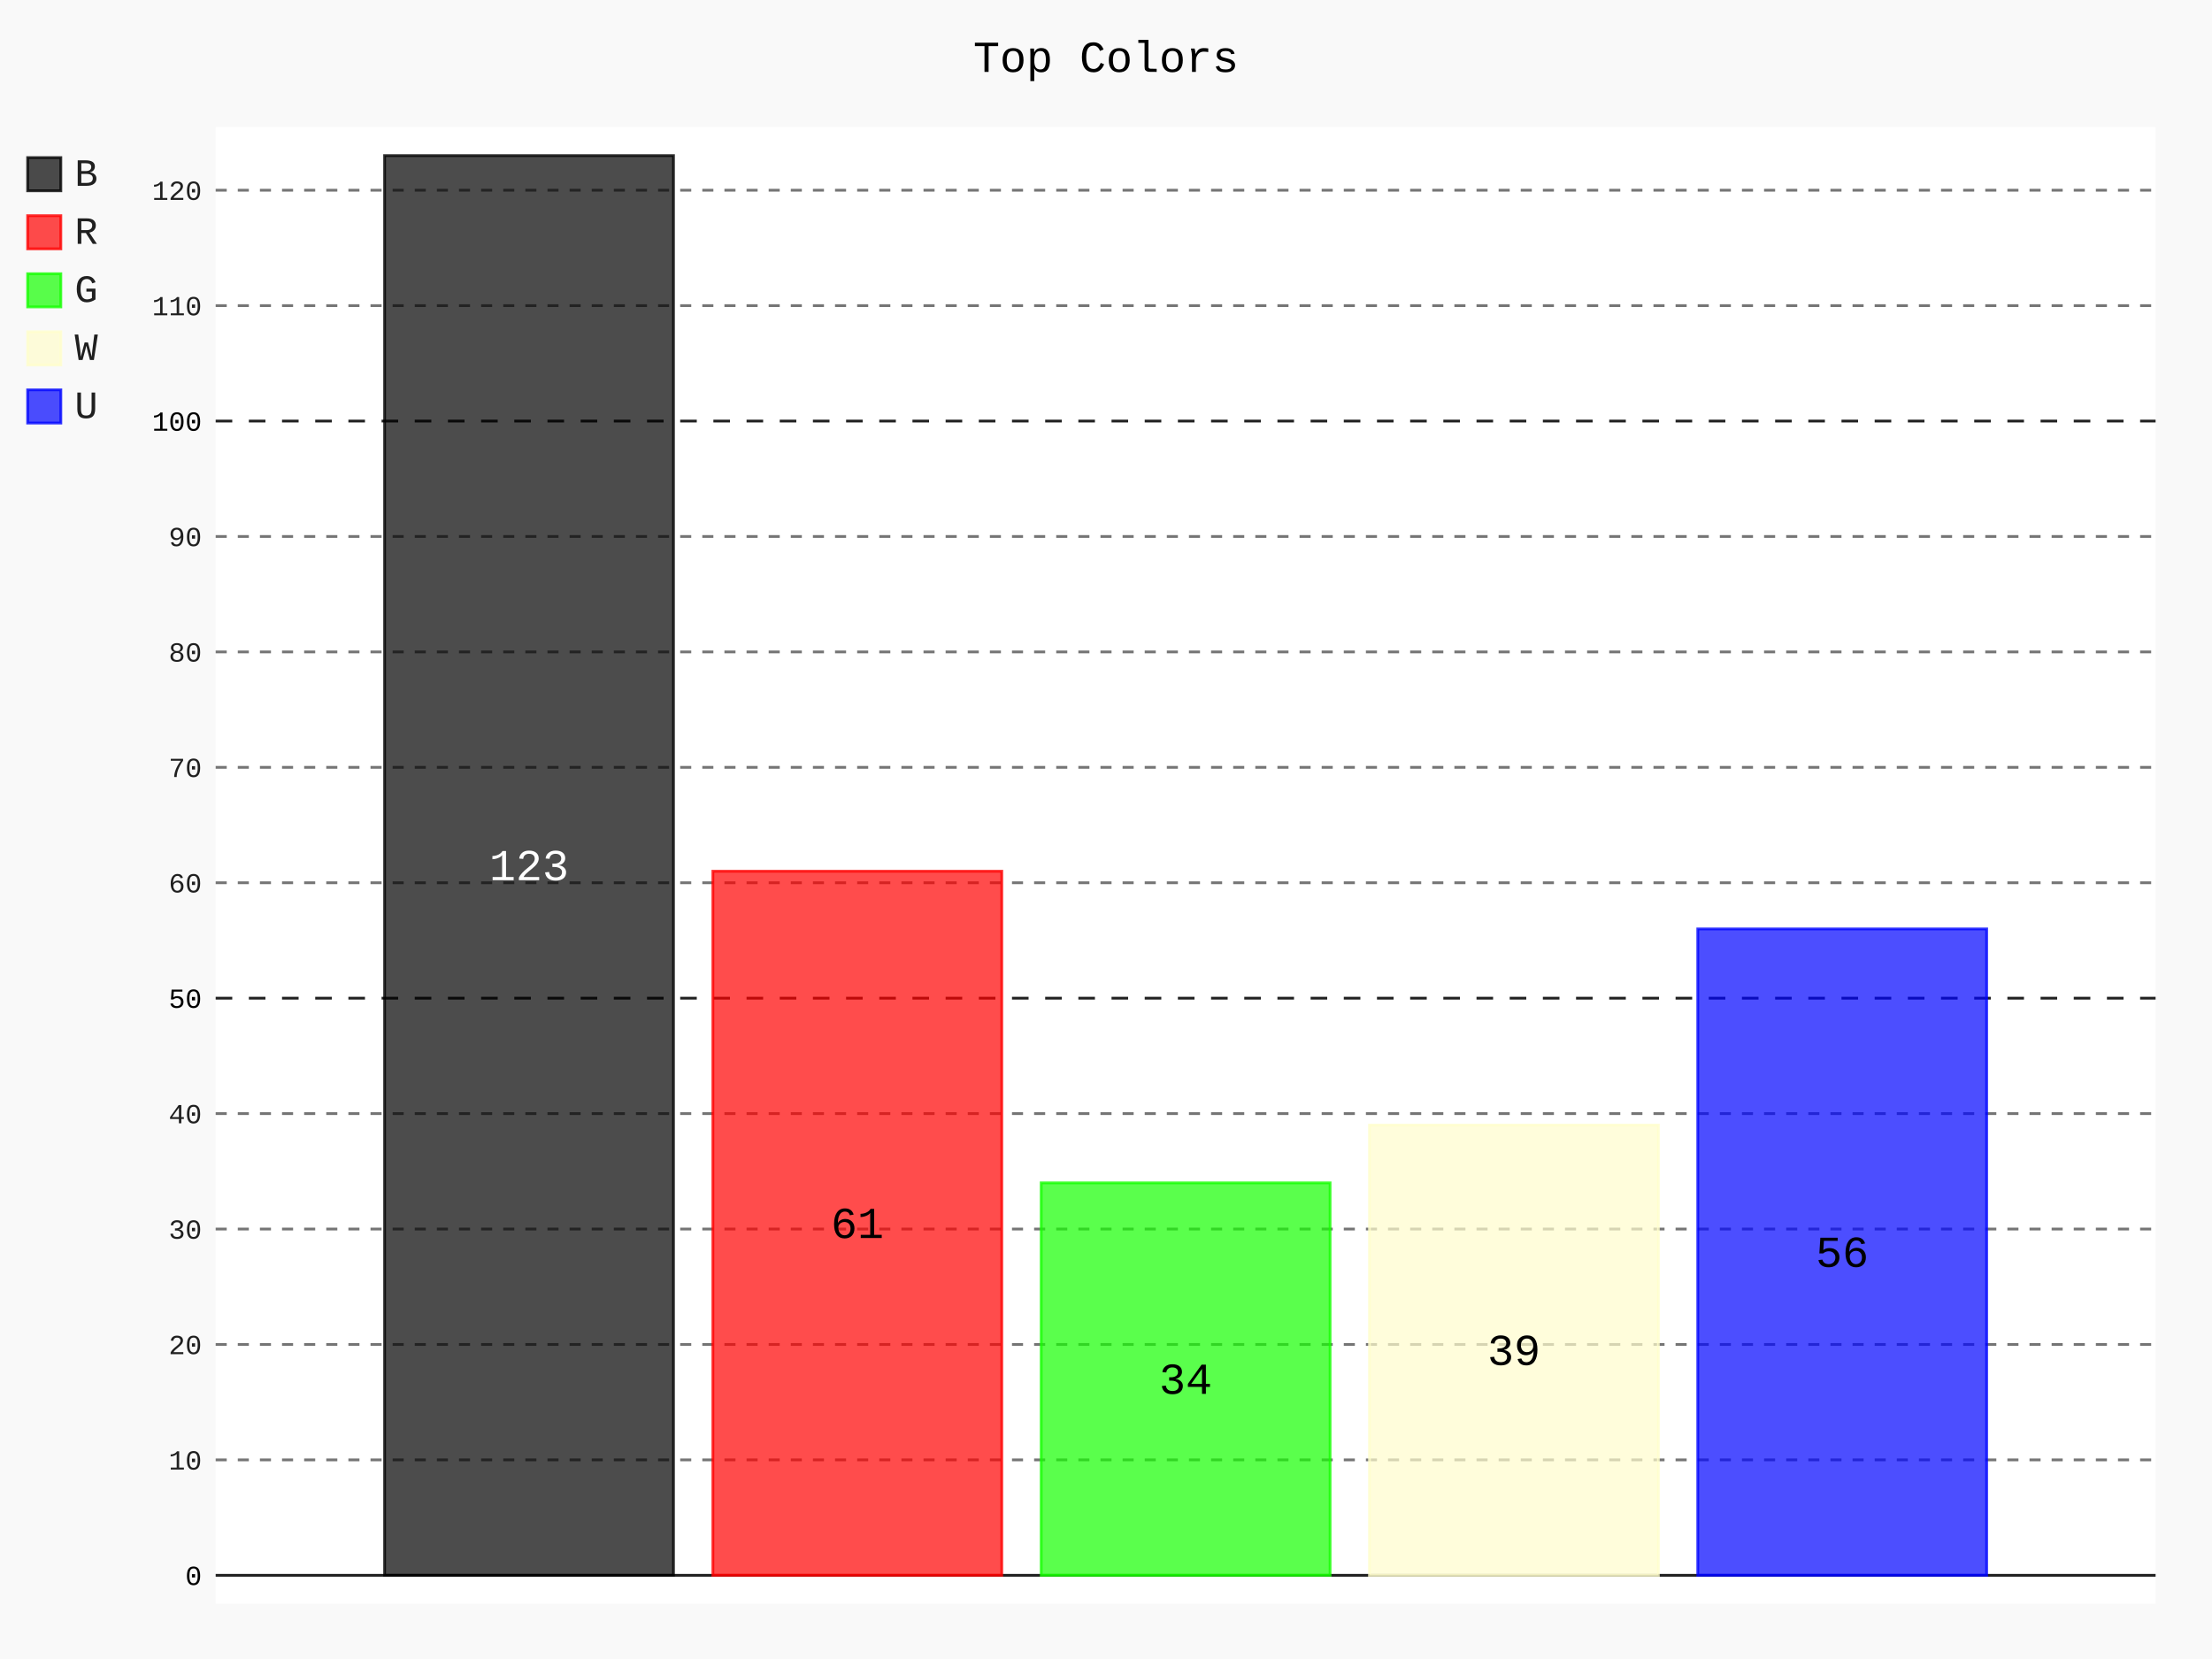
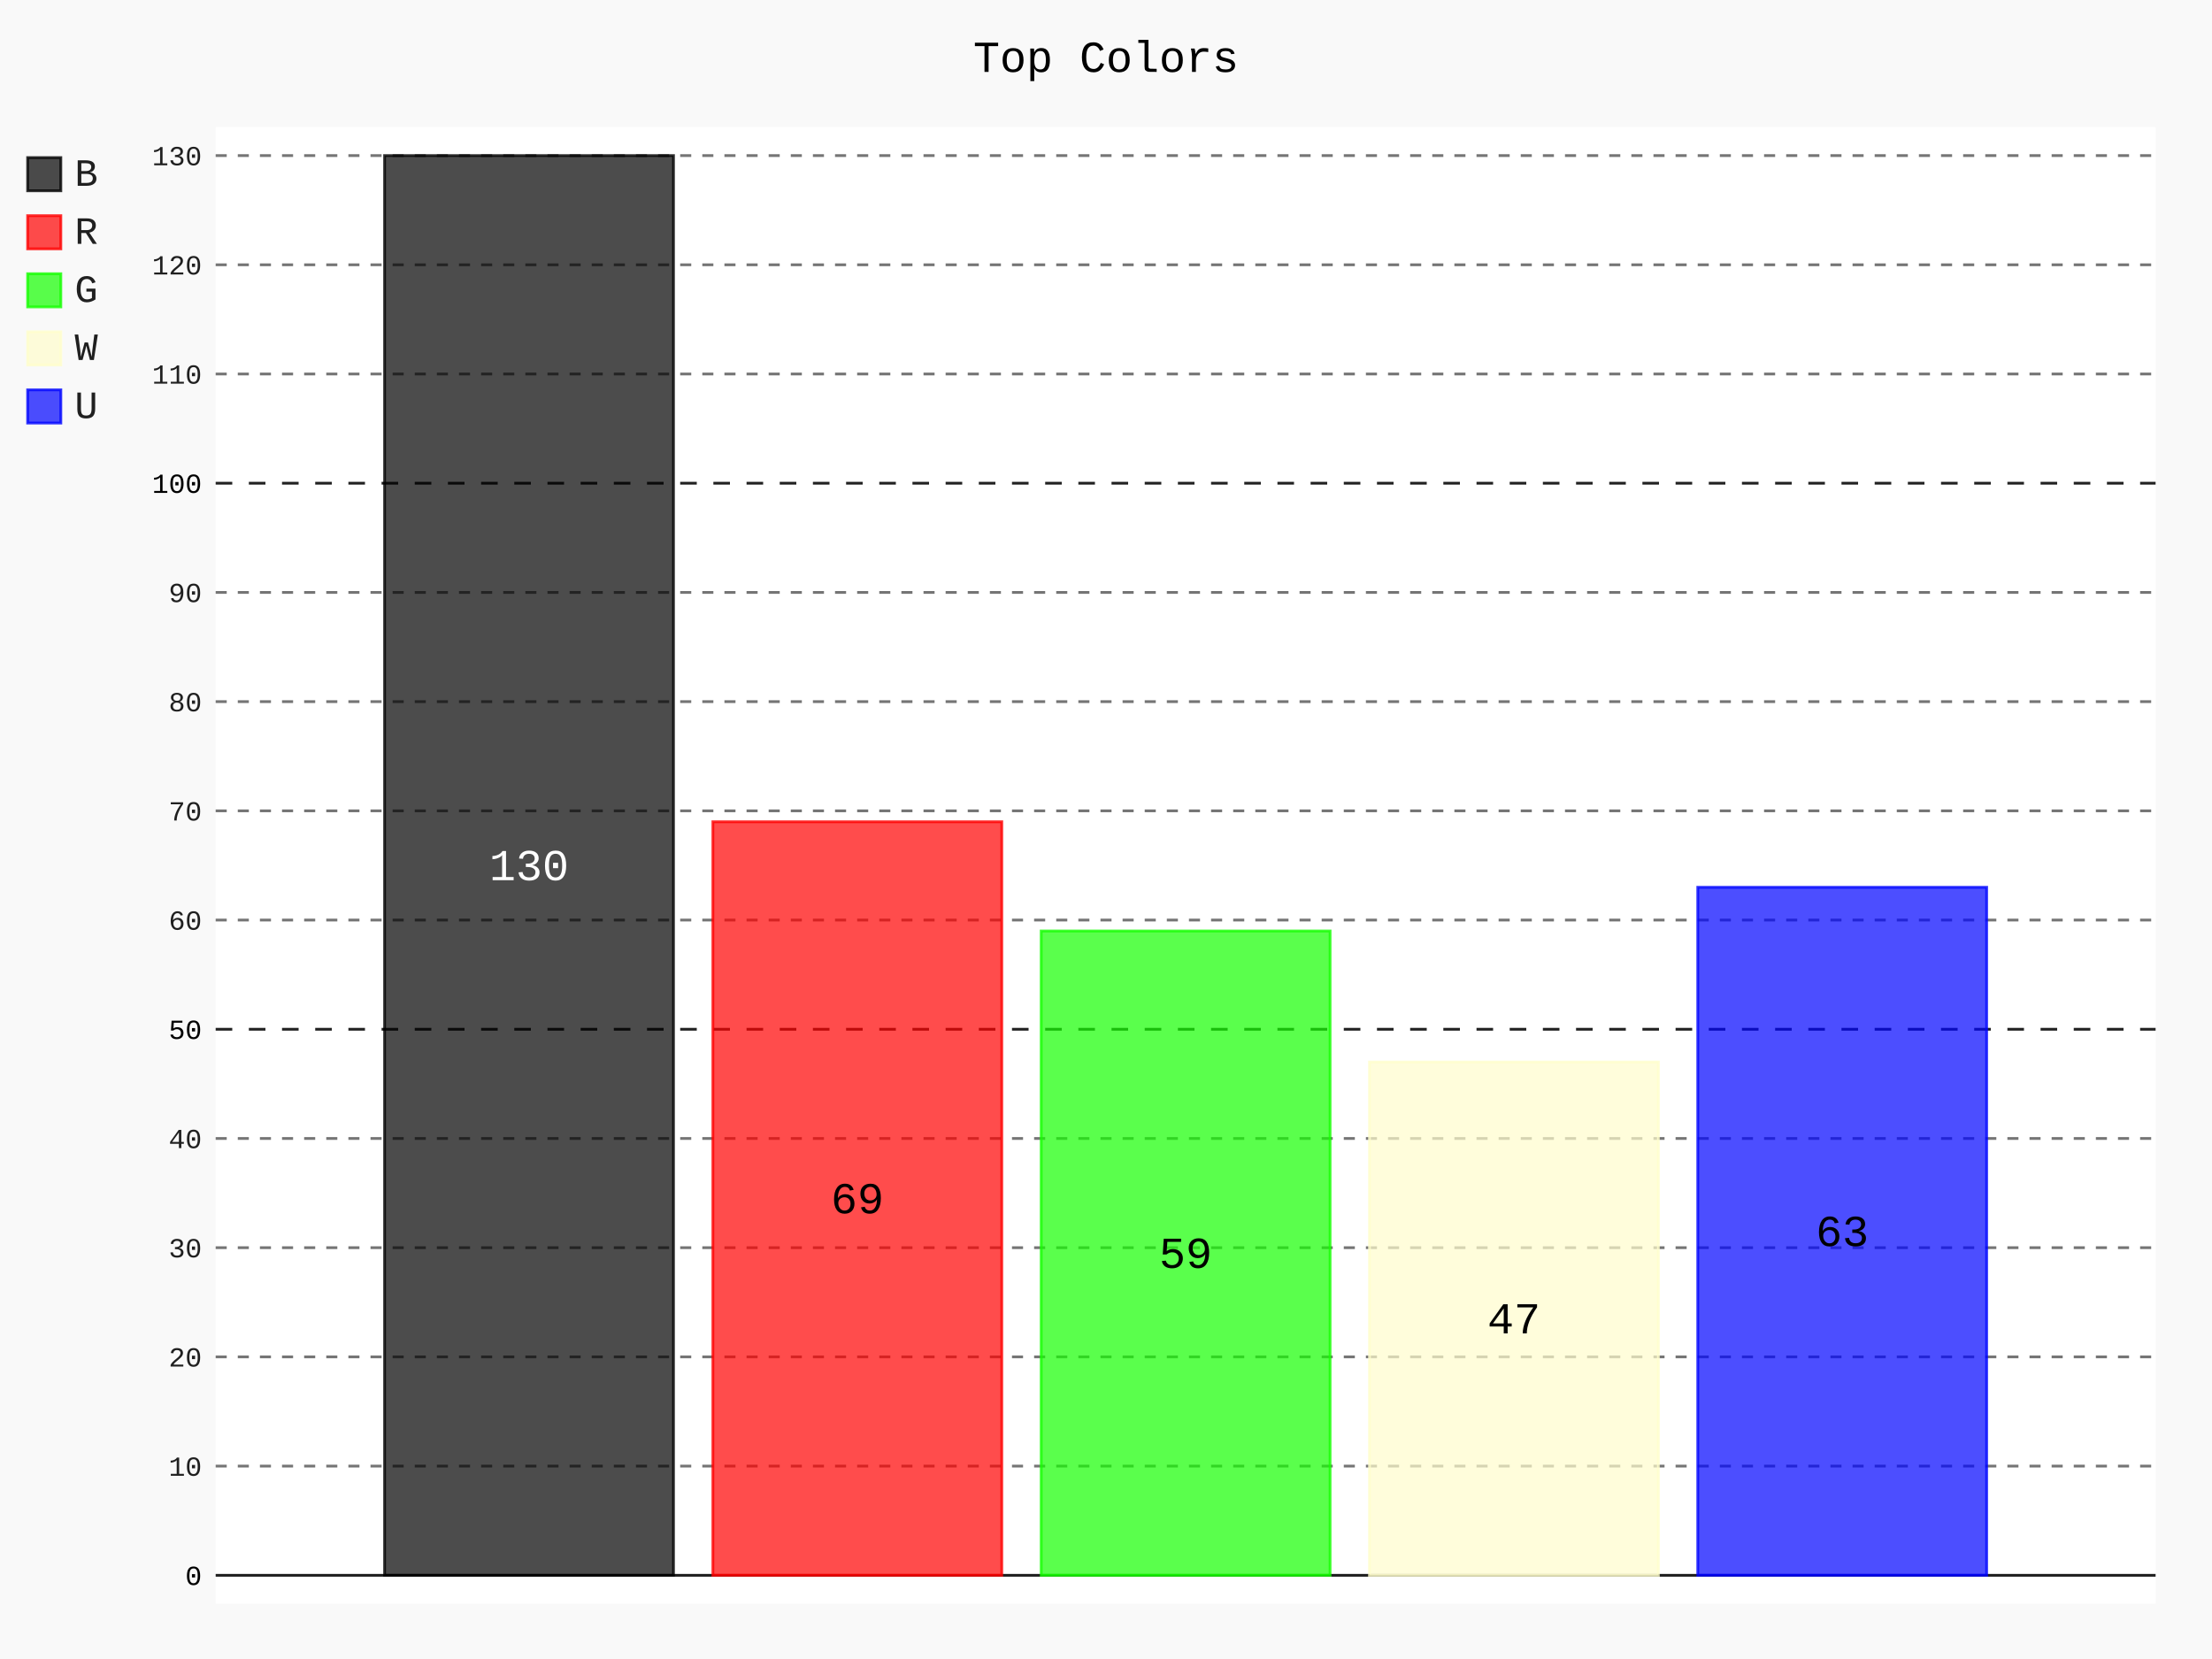
- <svg xmlns="http://www.w3.org/2000/svg" id="chart-39a33ad7-2791-4fdc-9bc8-37fce1a7ab4a" class="pygal-chart" viewBox="0 0 800 600">
+ <svg xmlns="http://www.w3.org/2000/svg" id="chart-eba73e95-365e-4333-a530-8f64983f7b66" class="pygal-chart" viewBox="0 0 800 600">
  <defs>
-     <style type="text/css">#chart-39a33ad7-2791-4fdc-9bc8-37fce1a7ab4a{-webkit-user-select:none;-webkit-font-smoothing:antialiased;font-family:Consolas,"Liberation Mono",Menlo,Courier,monospace}#chart-39a33ad7-2791-4fdc-9bc8-37fce1a7ab4a .title{font-family:Consolas,"Liberation Mono",Menlo,Courier,monospace;font-size:16px}#chart-39a33ad7-2791-4fdc-9bc8-37fce1a7ab4a .legends .legend text{font-family:Consolas,"Liberation Mono",Menlo,Courier,monospace;font-size:14px}#chart-39a33ad7-2791-4fdc-9bc8-37fce1a7ab4a .axis text{font-family:Consolas,"Liberation Mono",Menlo,Courier,monospace;font-size:10px}#chart-39a33ad7-2791-4fdc-9bc8-37fce1a7ab4a .axis text.major{font-family:Consolas,"Liberation Mono",Menlo,Courier,monospace;font-size:10px}#chart-39a33ad7-2791-4fdc-9bc8-37fce1a7ab4a .text-overlay text.value{font-family:Consolas,"Liberation Mono",Menlo,Courier,monospace;font-size:16px}#chart-39a33ad7-2791-4fdc-9bc8-37fce1a7ab4a .text-overlay text.label{font-family:Consolas,"Liberation Mono",Menlo,Courier,monospace;font-size:10px}#chart-39a33ad7-2791-4fdc-9bc8-37fce1a7ab4a .tooltip{font-family:Consolas,"Liberation Mono",Menlo,Courier,monospace;font-size:14px}#chart-39a33ad7-2791-4fdc-9bc8-37fce1a7ab4a text.no_data{font-family:Consolas,"Liberation Mono",Menlo,Courier,monospace;font-size:64px}
- #chart-39a33ad7-2791-4fdc-9bc8-37fce1a7ab4a{background-color:rgba(249,249,249,1)}#chart-39a33ad7-2791-4fdc-9bc8-37fce1a7ab4a path,#chart-39a33ad7-2791-4fdc-9bc8-37fce1a7ab4a line,#chart-39a33ad7-2791-4fdc-9bc8-37fce1a7ab4a rect,#chart-39a33ad7-2791-4fdc-9bc8-37fce1a7ab4a circle{-webkit-transition:150ms;-moz-transition:150ms;transition:150ms}#chart-39a33ad7-2791-4fdc-9bc8-37fce1a7ab4a .graph &gt; .background{fill:rgba(249,249,249,1)}#chart-39a33ad7-2791-4fdc-9bc8-37fce1a7ab4a .plot &gt; .background{fill:rgba(255,255,255,1)}#chart-39a33ad7-2791-4fdc-9bc8-37fce1a7ab4a .graph{fill:rgba(0,0,0,.87)}#chart-39a33ad7-2791-4fdc-9bc8-37fce1a7ab4a text.no_data{fill:rgba(0,0,0,1)}#chart-39a33ad7-2791-4fdc-9bc8-37fce1a7ab4a .title{fill:rgba(0,0,0,1)}#chart-39a33ad7-2791-4fdc-9bc8-37fce1a7ab4a .legends .legend text{fill:rgba(0,0,0,.87)}#chart-39a33ad7-2791-4fdc-9bc8-37fce1a7ab4a .legends .legend:hover text{fill:rgba(0,0,0,1)}#chart-39a33ad7-2791-4fdc-9bc8-37fce1a7ab4a .axis .line{stroke:rgba(0,0,0,1)}#chart-39a33ad7-2791-4fdc-9bc8-37fce1a7ab4a .axis .guide.line{stroke:rgba(0,0,0,.54)}#chart-39a33ad7-2791-4fdc-9bc8-37fce1a7ab4a .axis .major.line{stroke:rgba(0,0,0,.87)}#chart-39a33ad7-2791-4fdc-9bc8-37fce1a7ab4a .axis text.major{fill:rgba(0,0,0,1)}#chart-39a33ad7-2791-4fdc-9bc8-37fce1a7ab4a .axis.y .guides:hover .guide.line,#chart-39a33ad7-2791-4fdc-9bc8-37fce1a7ab4a .line-graph .axis.x .guides:hover .guide.line,#chart-39a33ad7-2791-4fdc-9bc8-37fce1a7ab4a .stackedline-graph .axis.x .guides:hover .guide.line,#chart-39a33ad7-2791-4fdc-9bc8-37fce1a7ab4a .xy-graph .axis.x .guides:hover .guide.line{stroke:rgba(0,0,0,1)}#chart-39a33ad7-2791-4fdc-9bc8-37fce1a7ab4a .axis .guides:hover text{fill:rgba(0,0,0,1)}#chart-39a33ad7-2791-4fdc-9bc8-37fce1a7ab4a .reactive{fill-opacity:.7;stroke-opacity:.8}#chart-39a33ad7-2791-4fdc-9bc8-37fce1a7ab4a .ci{stroke:rgba(0,0,0,.87)}#chart-39a33ad7-2791-4fdc-9bc8-37fce1a7ab4a .reactive.active,#chart-39a33ad7-2791-4fdc-9bc8-37fce1a7ab4a .active .reactive{fill-opacity:.8;stroke-opacity:.9;stroke-width:4}#chart-39a33ad7-2791-4fdc-9bc8-37fce1a7ab4a .ci .reactive.active{stroke-width:1.5}#chart-39a33ad7-2791-4fdc-9bc8-37fce1a7ab4a .series text{fill:rgba(0,0,0,1)}#chart-39a33ad7-2791-4fdc-9bc8-37fce1a7ab4a .tooltip rect{fill:rgba(255,255,255,1);stroke:rgba(0,0,0,1);-webkit-transition:opacity 150ms;-moz-transition:opacity 150ms;transition:opacity 150ms}#chart-39a33ad7-2791-4fdc-9bc8-37fce1a7ab4a .tooltip .label{fill:rgba(0,0,0,.87)}#chart-39a33ad7-2791-4fdc-9bc8-37fce1a7ab4a .tooltip .label{fill:rgba(0,0,0,.87)}#chart-39a33ad7-2791-4fdc-9bc8-37fce1a7ab4a .tooltip .legend{font-size:.8em;fill:rgba(0,0,0,.54)}#chart-39a33ad7-2791-4fdc-9bc8-37fce1a7ab4a .tooltip .x_label{font-size:.6em;fill:rgba(0,0,0,1)}#chart-39a33ad7-2791-4fdc-9bc8-37fce1a7ab4a .tooltip .xlink{font-size:.5em;text-decoration:underline}#chart-39a33ad7-2791-4fdc-9bc8-37fce1a7ab4a .tooltip .value{font-size:1.5em}#chart-39a33ad7-2791-4fdc-9bc8-37fce1a7ab4a .bound{font-size:.5em}#chart-39a33ad7-2791-4fdc-9bc8-37fce1a7ab4a .max-value{font-size:.75em;fill:rgba(0,0,0,.54)}#chart-39a33ad7-2791-4fdc-9bc8-37fce1a7ab4a .map-element{fill:rgba(255,255,255,1);stroke:rgba(0,0,0,.54) !important}#chart-39a33ad7-2791-4fdc-9bc8-37fce1a7ab4a .map-element .reactive{fill-opacity:inherit;stroke-opacity:inherit}#chart-39a33ad7-2791-4fdc-9bc8-37fce1a7ab4a .color-0,#chart-39a33ad7-2791-4fdc-9bc8-37fce1a7ab4a .color-0 a:visited{stroke:#000000;fill:#000000}#chart-39a33ad7-2791-4fdc-9bc8-37fce1a7ab4a .color-1,#chart-39a33ad7-2791-4fdc-9bc8-37fce1a7ab4a .color-1 a:visited{stroke:#FF0000;fill:#FF0000}#chart-39a33ad7-2791-4fdc-9bc8-37fce1a7ab4a .color-2,#chart-39a33ad7-2791-4fdc-9bc8-37fce1a7ab4a .color-2 a:visited{stroke:#14FF00;fill:#14FF00}#chart-39a33ad7-2791-4fdc-9bc8-37fce1a7ab4a .color-3,#chart-39a33ad7-2791-4fdc-9bc8-37fce1a7ab4a .color-3 a:visited{stroke:#FFFDCC;fill:#FFFDCC}#chart-39a33ad7-2791-4fdc-9bc8-37fce1a7ab4a .color-4,#chart-39a33ad7-2791-4fdc-9bc8-37fce1a7ab4a .color-4 a:visited{stroke:#0004FF;fill:#0004FF}#chart-39a33ad7-2791-4fdc-9bc8-37fce1a7ab4a .text-overlay .color-0 text{fill:white}#chart-39a33ad7-2791-4fdc-9bc8-37fce1a7ab4a .text-overlay .color-1 text{fill:black}#chart-39a33ad7-2791-4fdc-9bc8-37fce1a7ab4a .text-overlay .color-2 text{fill:black}#chart-39a33ad7-2791-4fdc-9bc8-37fce1a7ab4a .text-overlay .color-3 text{fill:black}#chart-39a33ad7-2791-4fdc-9bc8-37fce1a7ab4a .text-overlay .color-4 text{fill:black}
- #chart-39a33ad7-2791-4fdc-9bc8-37fce1a7ab4a text.no_data{text-anchor:middle}#chart-39a33ad7-2791-4fdc-9bc8-37fce1a7ab4a .guide.line{fill:none}#chart-39a33ad7-2791-4fdc-9bc8-37fce1a7ab4a .centered{text-anchor:middle}#chart-39a33ad7-2791-4fdc-9bc8-37fce1a7ab4a .title{text-anchor:middle}#chart-39a33ad7-2791-4fdc-9bc8-37fce1a7ab4a .legends .legend text{fill-opacity:1}#chart-39a33ad7-2791-4fdc-9bc8-37fce1a7ab4a .axis.x text{text-anchor:middle}#chart-39a33ad7-2791-4fdc-9bc8-37fce1a7ab4a .axis.x:not(.web) text[transform]{text-anchor:start}#chart-39a33ad7-2791-4fdc-9bc8-37fce1a7ab4a .axis.x:not(.web) text[transform].backwards{text-anchor:end}#chart-39a33ad7-2791-4fdc-9bc8-37fce1a7ab4a .axis.y text{text-anchor:end}#chart-39a33ad7-2791-4fdc-9bc8-37fce1a7ab4a .axis.y text[transform].backwards{text-anchor:start}#chart-39a33ad7-2791-4fdc-9bc8-37fce1a7ab4a .axis.y2 text{text-anchor:start}#chart-39a33ad7-2791-4fdc-9bc8-37fce1a7ab4a .axis.y2 text[transform].backwards{text-anchor:end}#chart-39a33ad7-2791-4fdc-9bc8-37fce1a7ab4a .axis .guide.line{stroke-dasharray:4,4}#chart-39a33ad7-2791-4fdc-9bc8-37fce1a7ab4a .axis .major.guide.line{stroke-dasharray:6,6}#chart-39a33ad7-2791-4fdc-9bc8-37fce1a7ab4a .horizontal .axis.y .guide.line,#chart-39a33ad7-2791-4fdc-9bc8-37fce1a7ab4a .horizontal .axis.y2 .guide.line,#chart-39a33ad7-2791-4fdc-9bc8-37fce1a7ab4a .vertical .axis.x .guide.line{opacity:0}#chart-39a33ad7-2791-4fdc-9bc8-37fce1a7ab4a .horizontal .axis.always_show .guide.line,#chart-39a33ad7-2791-4fdc-9bc8-37fce1a7ab4a .vertical .axis.always_show .guide.line{opacity:1 !important}#chart-39a33ad7-2791-4fdc-9bc8-37fce1a7ab4a .axis.y .guides:hover .guide.line,#chart-39a33ad7-2791-4fdc-9bc8-37fce1a7ab4a .axis.y2 .guides:hover .guide.line,#chart-39a33ad7-2791-4fdc-9bc8-37fce1a7ab4a .axis.x .guides:hover .guide.line{opacity:1}#chart-39a33ad7-2791-4fdc-9bc8-37fce1a7ab4a .axis .guides:hover text{opacity:1}#chart-39a33ad7-2791-4fdc-9bc8-37fce1a7ab4a .nofill{fill:none}#chart-39a33ad7-2791-4fdc-9bc8-37fce1a7ab4a .subtle-fill{fill-opacity:.2}#chart-39a33ad7-2791-4fdc-9bc8-37fce1a7ab4a .dot{stroke-width:1px;fill-opacity:1}#chart-39a33ad7-2791-4fdc-9bc8-37fce1a7ab4a .dot.active{stroke-width:5px}#chart-39a33ad7-2791-4fdc-9bc8-37fce1a7ab4a .dot.negative{fill:transparent}#chart-39a33ad7-2791-4fdc-9bc8-37fce1a7ab4a text,#chart-39a33ad7-2791-4fdc-9bc8-37fce1a7ab4a tspan{stroke:none !important}#chart-39a33ad7-2791-4fdc-9bc8-37fce1a7ab4a .series text.active{opacity:1}#chart-39a33ad7-2791-4fdc-9bc8-37fce1a7ab4a .tooltip rect{fill-opacity:.95;stroke-width:.5}#chart-39a33ad7-2791-4fdc-9bc8-37fce1a7ab4a .tooltip text{fill-opacity:1}#chart-39a33ad7-2791-4fdc-9bc8-37fce1a7ab4a .showable{visibility:hidden}#chart-39a33ad7-2791-4fdc-9bc8-37fce1a7ab4a .showable.shown{visibility:visible}#chart-39a33ad7-2791-4fdc-9bc8-37fce1a7ab4a .gauge-background{fill:rgba(229,229,229,1);stroke:none}#chart-39a33ad7-2791-4fdc-9bc8-37fce1a7ab4a .bg-lines{stroke:rgba(249,249,249,1);stroke-width:2px}</style>
+     <style type="text/css">#chart-eba73e95-365e-4333-a530-8f64983f7b66{-webkit-user-select:none;-webkit-font-smoothing:antialiased;font-family:Consolas,"Liberation Mono",Menlo,Courier,monospace}#chart-eba73e95-365e-4333-a530-8f64983f7b66 .title{font-family:Consolas,"Liberation Mono",Menlo,Courier,monospace;font-size:16px}#chart-eba73e95-365e-4333-a530-8f64983f7b66 .legends .legend text{font-family:Consolas,"Liberation Mono",Menlo,Courier,monospace;font-size:14px}#chart-eba73e95-365e-4333-a530-8f64983f7b66 .axis text{font-family:Consolas,"Liberation Mono",Menlo,Courier,monospace;font-size:10px}#chart-eba73e95-365e-4333-a530-8f64983f7b66 .axis text.major{font-family:Consolas,"Liberation Mono",Menlo,Courier,monospace;font-size:10px}#chart-eba73e95-365e-4333-a530-8f64983f7b66 .text-overlay text.value{font-family:Consolas,"Liberation Mono",Menlo,Courier,monospace;font-size:16px}#chart-eba73e95-365e-4333-a530-8f64983f7b66 .text-overlay text.label{font-family:Consolas,"Liberation Mono",Menlo,Courier,monospace;font-size:10px}#chart-eba73e95-365e-4333-a530-8f64983f7b66 .tooltip{font-family:Consolas,"Liberation Mono",Menlo,Courier,monospace;font-size:14px}#chart-eba73e95-365e-4333-a530-8f64983f7b66 text.no_data{font-family:Consolas,"Liberation Mono",Menlo,Courier,monospace;font-size:64px}
+ #chart-eba73e95-365e-4333-a530-8f64983f7b66{background-color:rgba(249,249,249,1)}#chart-eba73e95-365e-4333-a530-8f64983f7b66 path,#chart-eba73e95-365e-4333-a530-8f64983f7b66 line,#chart-eba73e95-365e-4333-a530-8f64983f7b66 rect,#chart-eba73e95-365e-4333-a530-8f64983f7b66 circle{-webkit-transition:150ms;-moz-transition:150ms;transition:150ms}#chart-eba73e95-365e-4333-a530-8f64983f7b66 .graph &gt; .background{fill:rgba(249,249,249,1)}#chart-eba73e95-365e-4333-a530-8f64983f7b66 .plot &gt; .background{fill:rgba(255,255,255,1)}#chart-eba73e95-365e-4333-a530-8f64983f7b66 .graph{fill:rgba(0,0,0,.87)}#chart-eba73e95-365e-4333-a530-8f64983f7b66 text.no_data{fill:rgba(0,0,0,1)}#chart-eba73e95-365e-4333-a530-8f64983f7b66 .title{fill:rgba(0,0,0,1)}#chart-eba73e95-365e-4333-a530-8f64983f7b66 .legends .legend text{fill:rgba(0,0,0,.87)}#chart-eba73e95-365e-4333-a530-8f64983f7b66 .legends .legend:hover text{fill:rgba(0,0,0,1)}#chart-eba73e95-365e-4333-a530-8f64983f7b66 .axis .line{stroke:rgba(0,0,0,1)}#chart-eba73e95-365e-4333-a530-8f64983f7b66 .axis .guide.line{stroke:rgba(0,0,0,.54)}#chart-eba73e95-365e-4333-a530-8f64983f7b66 .axis .major.line{stroke:rgba(0,0,0,.87)}#chart-eba73e95-365e-4333-a530-8f64983f7b66 .axis text.major{fill:rgba(0,0,0,1)}#chart-eba73e95-365e-4333-a530-8f64983f7b66 .axis.y .guides:hover .guide.line,#chart-eba73e95-365e-4333-a530-8f64983f7b66 .line-graph .axis.x .guides:hover .guide.line,#chart-eba73e95-365e-4333-a530-8f64983f7b66 .stackedline-graph .axis.x .guides:hover .guide.line,#chart-eba73e95-365e-4333-a530-8f64983f7b66 .xy-graph .axis.x .guides:hover .guide.line{stroke:rgba(0,0,0,1)}#chart-eba73e95-365e-4333-a530-8f64983f7b66 .axis .guides:hover text{fill:rgba(0,0,0,1)}#chart-eba73e95-365e-4333-a530-8f64983f7b66 .reactive{fill-opacity:.7;stroke-opacity:.8}#chart-eba73e95-365e-4333-a530-8f64983f7b66 .ci{stroke:rgba(0,0,0,.87)}#chart-eba73e95-365e-4333-a530-8f64983f7b66 .reactive.active,#chart-eba73e95-365e-4333-a530-8f64983f7b66 .active .reactive{fill-opacity:.8;stroke-opacity:.9;stroke-width:4}#chart-eba73e95-365e-4333-a530-8f64983f7b66 .ci .reactive.active{stroke-width:1.5}#chart-eba73e95-365e-4333-a530-8f64983f7b66 .series text{fill:rgba(0,0,0,1)}#chart-eba73e95-365e-4333-a530-8f64983f7b66 .tooltip rect{fill:rgba(255,255,255,1);stroke:rgba(0,0,0,1);-webkit-transition:opacity 150ms;-moz-transition:opacity 150ms;transition:opacity 150ms}#chart-eba73e95-365e-4333-a530-8f64983f7b66 .tooltip .label{fill:rgba(0,0,0,.87)}#chart-eba73e95-365e-4333-a530-8f64983f7b66 .tooltip .label{fill:rgba(0,0,0,.87)}#chart-eba73e95-365e-4333-a530-8f64983f7b66 .tooltip .legend{font-size:.8em;fill:rgba(0,0,0,.54)}#chart-eba73e95-365e-4333-a530-8f64983f7b66 .tooltip .x_label{font-size:.6em;fill:rgba(0,0,0,1)}#chart-eba73e95-365e-4333-a530-8f64983f7b66 .tooltip .xlink{font-size:.5em;text-decoration:underline}#chart-eba73e95-365e-4333-a530-8f64983f7b66 .tooltip .value{font-size:1.5em}#chart-eba73e95-365e-4333-a530-8f64983f7b66 .bound{font-size:.5em}#chart-eba73e95-365e-4333-a530-8f64983f7b66 .max-value{font-size:.75em;fill:rgba(0,0,0,.54)}#chart-eba73e95-365e-4333-a530-8f64983f7b66 .map-element{fill:rgba(255,255,255,1);stroke:rgba(0,0,0,.54) !important}#chart-eba73e95-365e-4333-a530-8f64983f7b66 .map-element .reactive{fill-opacity:inherit;stroke-opacity:inherit}#chart-eba73e95-365e-4333-a530-8f64983f7b66 .color-0,#chart-eba73e95-365e-4333-a530-8f64983f7b66 .color-0 a:visited{stroke:#000000;fill:#000000}#chart-eba73e95-365e-4333-a530-8f64983f7b66 .color-1,#chart-eba73e95-365e-4333-a530-8f64983f7b66 .color-1 a:visited{stroke:#FF0000;fill:#FF0000}#chart-eba73e95-365e-4333-a530-8f64983f7b66 .color-2,#chart-eba73e95-365e-4333-a530-8f64983f7b66 .color-2 a:visited{stroke:#14FF00;fill:#14FF00}#chart-eba73e95-365e-4333-a530-8f64983f7b66 .color-3,#chart-eba73e95-365e-4333-a530-8f64983f7b66 .color-3 a:visited{stroke:#FFFDCC;fill:#FFFDCC}#chart-eba73e95-365e-4333-a530-8f64983f7b66 .color-4,#chart-eba73e95-365e-4333-a530-8f64983f7b66 .color-4 a:visited{stroke:#0004FF;fill:#0004FF}#chart-eba73e95-365e-4333-a530-8f64983f7b66 .text-overlay .color-0 text{fill:white}#chart-eba73e95-365e-4333-a530-8f64983f7b66 .text-overlay .color-1 text{fill:black}#chart-eba73e95-365e-4333-a530-8f64983f7b66 .text-overlay .color-2 text{fill:black}#chart-eba73e95-365e-4333-a530-8f64983f7b66 .text-overlay .color-3 text{fill:black}#chart-eba73e95-365e-4333-a530-8f64983f7b66 .text-overlay .color-4 text{fill:black}
+ #chart-eba73e95-365e-4333-a530-8f64983f7b66 text.no_data{text-anchor:middle}#chart-eba73e95-365e-4333-a530-8f64983f7b66 .guide.line{fill:none}#chart-eba73e95-365e-4333-a530-8f64983f7b66 .centered{text-anchor:middle}#chart-eba73e95-365e-4333-a530-8f64983f7b66 .title{text-anchor:middle}#chart-eba73e95-365e-4333-a530-8f64983f7b66 .legends .legend text{fill-opacity:1}#chart-eba73e95-365e-4333-a530-8f64983f7b66 .axis.x text{text-anchor:middle}#chart-eba73e95-365e-4333-a530-8f64983f7b66 .axis.x:not(.web) text[transform]{text-anchor:start}#chart-eba73e95-365e-4333-a530-8f64983f7b66 .axis.x:not(.web) text[transform].backwards{text-anchor:end}#chart-eba73e95-365e-4333-a530-8f64983f7b66 .axis.y text{text-anchor:end}#chart-eba73e95-365e-4333-a530-8f64983f7b66 .axis.y text[transform].backwards{text-anchor:start}#chart-eba73e95-365e-4333-a530-8f64983f7b66 .axis.y2 text{text-anchor:start}#chart-eba73e95-365e-4333-a530-8f64983f7b66 .axis.y2 text[transform].backwards{text-anchor:end}#chart-eba73e95-365e-4333-a530-8f64983f7b66 .axis .guide.line{stroke-dasharray:4,4}#chart-eba73e95-365e-4333-a530-8f64983f7b66 .axis .major.guide.line{stroke-dasharray:6,6}#chart-eba73e95-365e-4333-a530-8f64983f7b66 .horizontal .axis.y .guide.line,#chart-eba73e95-365e-4333-a530-8f64983f7b66 .horizontal .axis.y2 .guide.line,#chart-eba73e95-365e-4333-a530-8f64983f7b66 .vertical .axis.x .guide.line{opacity:0}#chart-eba73e95-365e-4333-a530-8f64983f7b66 .horizontal .axis.always_show .guide.line,#chart-eba73e95-365e-4333-a530-8f64983f7b66 .vertical .axis.always_show .guide.line{opacity:1 !important}#chart-eba73e95-365e-4333-a530-8f64983f7b66 .axis.y .guides:hover .guide.line,#chart-eba73e95-365e-4333-a530-8f64983f7b66 .axis.y2 .guides:hover .guide.line,#chart-eba73e95-365e-4333-a530-8f64983f7b66 .axis.x .guides:hover .guide.line{opacity:1}#chart-eba73e95-365e-4333-a530-8f64983f7b66 .axis .guides:hover text{opacity:1}#chart-eba73e95-365e-4333-a530-8f64983f7b66 .nofill{fill:none}#chart-eba73e95-365e-4333-a530-8f64983f7b66 .subtle-fill{fill-opacity:.2}#chart-eba73e95-365e-4333-a530-8f64983f7b66 .dot{stroke-width:1px;fill-opacity:1}#chart-eba73e95-365e-4333-a530-8f64983f7b66 .dot.active{stroke-width:5px}#chart-eba73e95-365e-4333-a530-8f64983f7b66 .dot.negative{fill:transparent}#chart-eba73e95-365e-4333-a530-8f64983f7b66 text,#chart-eba73e95-365e-4333-a530-8f64983f7b66 tspan{stroke:none !important}#chart-eba73e95-365e-4333-a530-8f64983f7b66 .series text.active{opacity:1}#chart-eba73e95-365e-4333-a530-8f64983f7b66 .tooltip rect{fill-opacity:.95;stroke-width:.5}#chart-eba73e95-365e-4333-a530-8f64983f7b66 .tooltip text{fill-opacity:1}#chart-eba73e95-365e-4333-a530-8f64983f7b66 .showable{visibility:hidden}#chart-eba73e95-365e-4333-a530-8f64983f7b66 .showable.shown{visibility:visible}#chart-eba73e95-365e-4333-a530-8f64983f7b66 .gauge-background{fill:rgba(229,229,229,1);stroke:none}#chart-eba73e95-365e-4333-a530-8f64983f7b66 .bg-lines{stroke:rgba(249,249,249,1);stroke-width:2px}</style>
  </defs>
  <g class="graph bar-graph vertical">
    <rect class="background" height="600" width="800" x="0" y="0" />
    <g class="plot" transform="translate(78, 46)">
      <rect class="background" height="534" width="701.6" x="0" y="0" />
      <g class="axis y always_show">
        <g class="guides">
          <path class="axis major line" d="M0 523.731 h701.6" />
          <text class="major" x="-5" y="527.231">0</text>
        </g>
        <g class="guides">
-           <path class="guide line" d="M0 481.986 h701.6" />
-           <text class="" x="-5" y="485.486">10</text>
+           <path class="guide line" d="M0 484.234 h701.6" />
+           <text class="" x="-5" y="487.734">10</text>
        </g>
        <g class="guides">
-           <path class="guide line" d="M0 440.241 h701.6" />
-           <text class="" x="-5" y="443.741">20</text>
+           <path class="guide line" d="M0 444.737 h701.6" />
+           <text class="" x="-5" y="448.237">20</text>
        </g>
        <g class="guides">
-           <path class="guide line" d="M0 398.496 h701.6" />
-           <text class="" x="-5" y="401.996">30</text>
+           <path class="guide line" d="M0 405.24 h701.6" />
+           <text class="" x="-5" y="408.74">30</text>
        </g>
        <g class="guides">
-           <path class="guide line" d="M0 356.751 h701.6" />
-           <text class="" x="-5" y="360.251">40</text>
+           <path class="guide line" d="M0 365.743 h701.6" />
+           <text class="" x="-5" y="369.243">40</text>
        </g>
        <g class="guides">
-           <path class="major guide line" d="M0 315.007 h701.6" />
-           <text class="major" x="-5" y="318.507">50</text>
+           <path class="major guide line" d="M0 326.246 h701.6" />
+           <text class="major" x="-5" y="329.746">50</text>
        </g>
        <g class="guides">
-           <path class="guide line" d="M0 273.262 h701.6" />
-           <text class="" x="-5" y="276.762">60</text>
+           <path class="guide line" d="M0 286.749 h701.6" />
+           <text class="" x="-5" y="290.249">60</text>
        </g>
        <g class="guides">
-           <path class="guide line" d="M0 231.517 h701.6" />
-           <text class="" x="-5" y="235.017">70</text>
+           <path class="guide line" d="M0 247.251 h701.6" />
+           <text class="" x="-5" y="250.751">70</text>
        </g>
        <g class="guides">
-           <path class="guide line" d="M0 189.772 h701.6" />
-           <text class="" x="-5" y="193.272">80</text>
+           <path class="guide line" d="M0 207.754 h701.6" />
+           <text class="" x="-5" y="211.254">80</text>
        </g>
        <g class="guides">
-           <path class="guide line" d="M0 148.027 h701.6" />
-           <text class="" x="-5" y="151.527">90</text>
+           <path class="guide line" d="M0 168.257 h701.6" />
+           <text class="" x="-5" y="171.757">90</text>
        </g>
        <g class="guides">
-           <path class="major guide line" d="M0 106.282 h701.6" />
-           <text class="major" x="-5" y="109.782">100</text>
+           <path class="major guide line" d="M0 128.76 h701.6" />
+           <text class="major" x="-5" y="132.26">100</text>
        </g>
        <g class="guides">
-           <path class="guide line" d="M0 64.538 h701.6" />
-           <text class="" x="-5" y="68.038">110</text>
+           <path class="guide line" d="M0 89.263 h701.6" />
+           <text class="" x="-5" y="92.763">110</text>
        </g>
        <g class="guides">
-           <path class="guide line" d="M0 22.793 h701.6" />
-           <text class="" x="-5" y="26.293">120</text>
+           <path class="guide line" d="M0 49.766 h701.6" />
+           <text class="" x="-5" y="53.266">120</text>
+         </g>
+         <g class="guides">
+           <path class="guide line" d="M0 10.269 h701.6" />
+           <text class="" x="-5" y="13.769">130</text>
        </g>
      </g>
      <g class="series serie-0 color-0">
        <g class="bars">
          <g class="bar">
            <rect class="rect reactive tooltip-trigger" height="513.462" rx="0" ry="0" width="104.484" x="61.093" y="10.269" />
          </g>
        </g>
      </g>
      <g class="series serie-1 color-1">
        <g class="bars">
          <g class="bar">
-             <rect class="rect reactive tooltip-trigger" height="254.644" rx="0" ry="0" width="104.484" x="179.825" y="269.087" />
+             <rect class="rect reactive tooltip-trigger" height="272.53" rx="0" ry="0" width="104.484" x="179.825" y="251.201" />
          </g>
        </g>
      </g>
      <g class="series serie-2 color-2">
        <g class="bars">
          <g class="bar">
-             <rect class="rect reactive tooltip-trigger" height="141.932" rx="0" ry="0" width="104.484" x="298.558" y="381.798" />
+             <rect class="rect reactive tooltip-trigger" height="233.033" rx="0" ry="0" width="104.484" x="298.558" y="290.698" />
          </g>
        </g>
      </g>
      <g class="series serie-3 color-3">
        <g class="bars">
          <g class="bar">
-             <rect class="rect reactive tooltip-trigger" height="162.805" rx="0" ry="0" width="104.484" x="417.29" y="360.926" />
+             <rect class="rect reactive tooltip-trigger" height="185.636" rx="0" ry="0" width="104.484" x="417.29" y="338.095" />
          </g>
        </g>
      </g>
      <g class="series serie-4 color-4">
        <g class="bars">
          <g class="bar">
-             <rect class="rect reactive tooltip-trigger" height="233.771" rx="0" ry="0" width="104.484" x="536.022" y="289.96" />
+             <rect class="rect reactive tooltip-trigger" height="248.831" rx="0" ry="0" width="104.484" x="536.022" y="274.899" />
          </g>
        </g>
      </g>
    </g>
    <g class="titles">
      <text class="title plot_title" x="400.0" y="26">Top Colors</text>
    </g>
    <g class="plot overlay" transform="translate(78, 46)">
      <g class="series serie-0 color-0" />
      <g class="series serie-1 color-1" />
      <g class="series serie-2 color-2" />
      <g class="series serie-3 color-3" />
      <g class="series serie-4 color-4" />
    </g>
    <g class="plot text-overlay" transform="translate(78, 46)">
      <g class="series serie-0 color-0">
-         <text class="value" text-anchor="middle" x="113.335" y="272.333">123</text>
+         <text class="value" text-anchor="middle" x="113.335" y="272.333">130</text>
      </g>
      <g class="series serie-1 color-1">
-         <text class="value" text-anchor="middle" x="232.068" y="401.742">61</text>
+         <text class="value" text-anchor="middle" x="232.068" y="392.799">69</text>
      </g>
      <g class="series serie-2 color-2">
-         <text class="value" text-anchor="middle" x="350.8" y="458.098">34</text>
+         <text class="value" text-anchor="middle" x="350.8" y="412.548">59</text>
      </g>
      <g class="series serie-3 color-3">
-         <text class="value" text-anchor="middle" x="469.532" y="447.662">39</text>
+         <text class="value" text-anchor="middle" x="469.532" y="436.246">47</text>
      </g>
      <g class="series serie-4 color-4">
-         <text class="value" text-anchor="middle" x="588.265" y="412.179">56</text>
+         <text class="value" text-anchor="middle" x="588.265" y="404.648">63</text>
      </g>
    </g>
    <g class="plot tooltip-overlay" transform="translate(78, 46)">
      <g class="tooltip" style="opacity: 0" transform="translate(0 0)">
        <rect class="tooltip-box" height="0" rx="0" ry="0" width="0" />
        <g class="text" />
      </g>
    </g>
    <g class="legends" transform="translate(10, 56)">
      <g class="legend reactive activate-serie" id="activate-serie-0">
        <rect class="color-0 reactive" height="12" width="12" x="0.0" y="1.0" />
        <text x="17.0" y="11.2">B</text>
      </g>
      <g class="legend reactive activate-serie" id="activate-serie-1">
        <rect class="color-1 reactive" height="12" width="12" x="0.0" y="22.0" />
        <text x="17.0" y="32.2">R</text>
      </g>
      <g class="legend reactive activate-serie" id="activate-serie-2">
        <rect class="color-2 reactive" height="12" width="12" x="0.0" y="43.0" />
        <text x="17.0" y="53.2">G</text>
      </g>
      <g class="legend reactive activate-serie" id="activate-serie-3">
        <rect class="color-3 reactive" height="12" width="12" x="0.0" y="64.0" />
        <text x="17.0" y="74.2">W</text>
      </g>
      <g class="legend reactive activate-serie" id="activate-serie-4">
        <rect class="color-4 reactive" height="12" width="12" x="0.0" y="85.0" />
        <text x="17.0" y="95.2">U</text>
      </g>
    </g>
    <g class="legends" transform="translate(790, 56)" />
  </g>
</svg>
